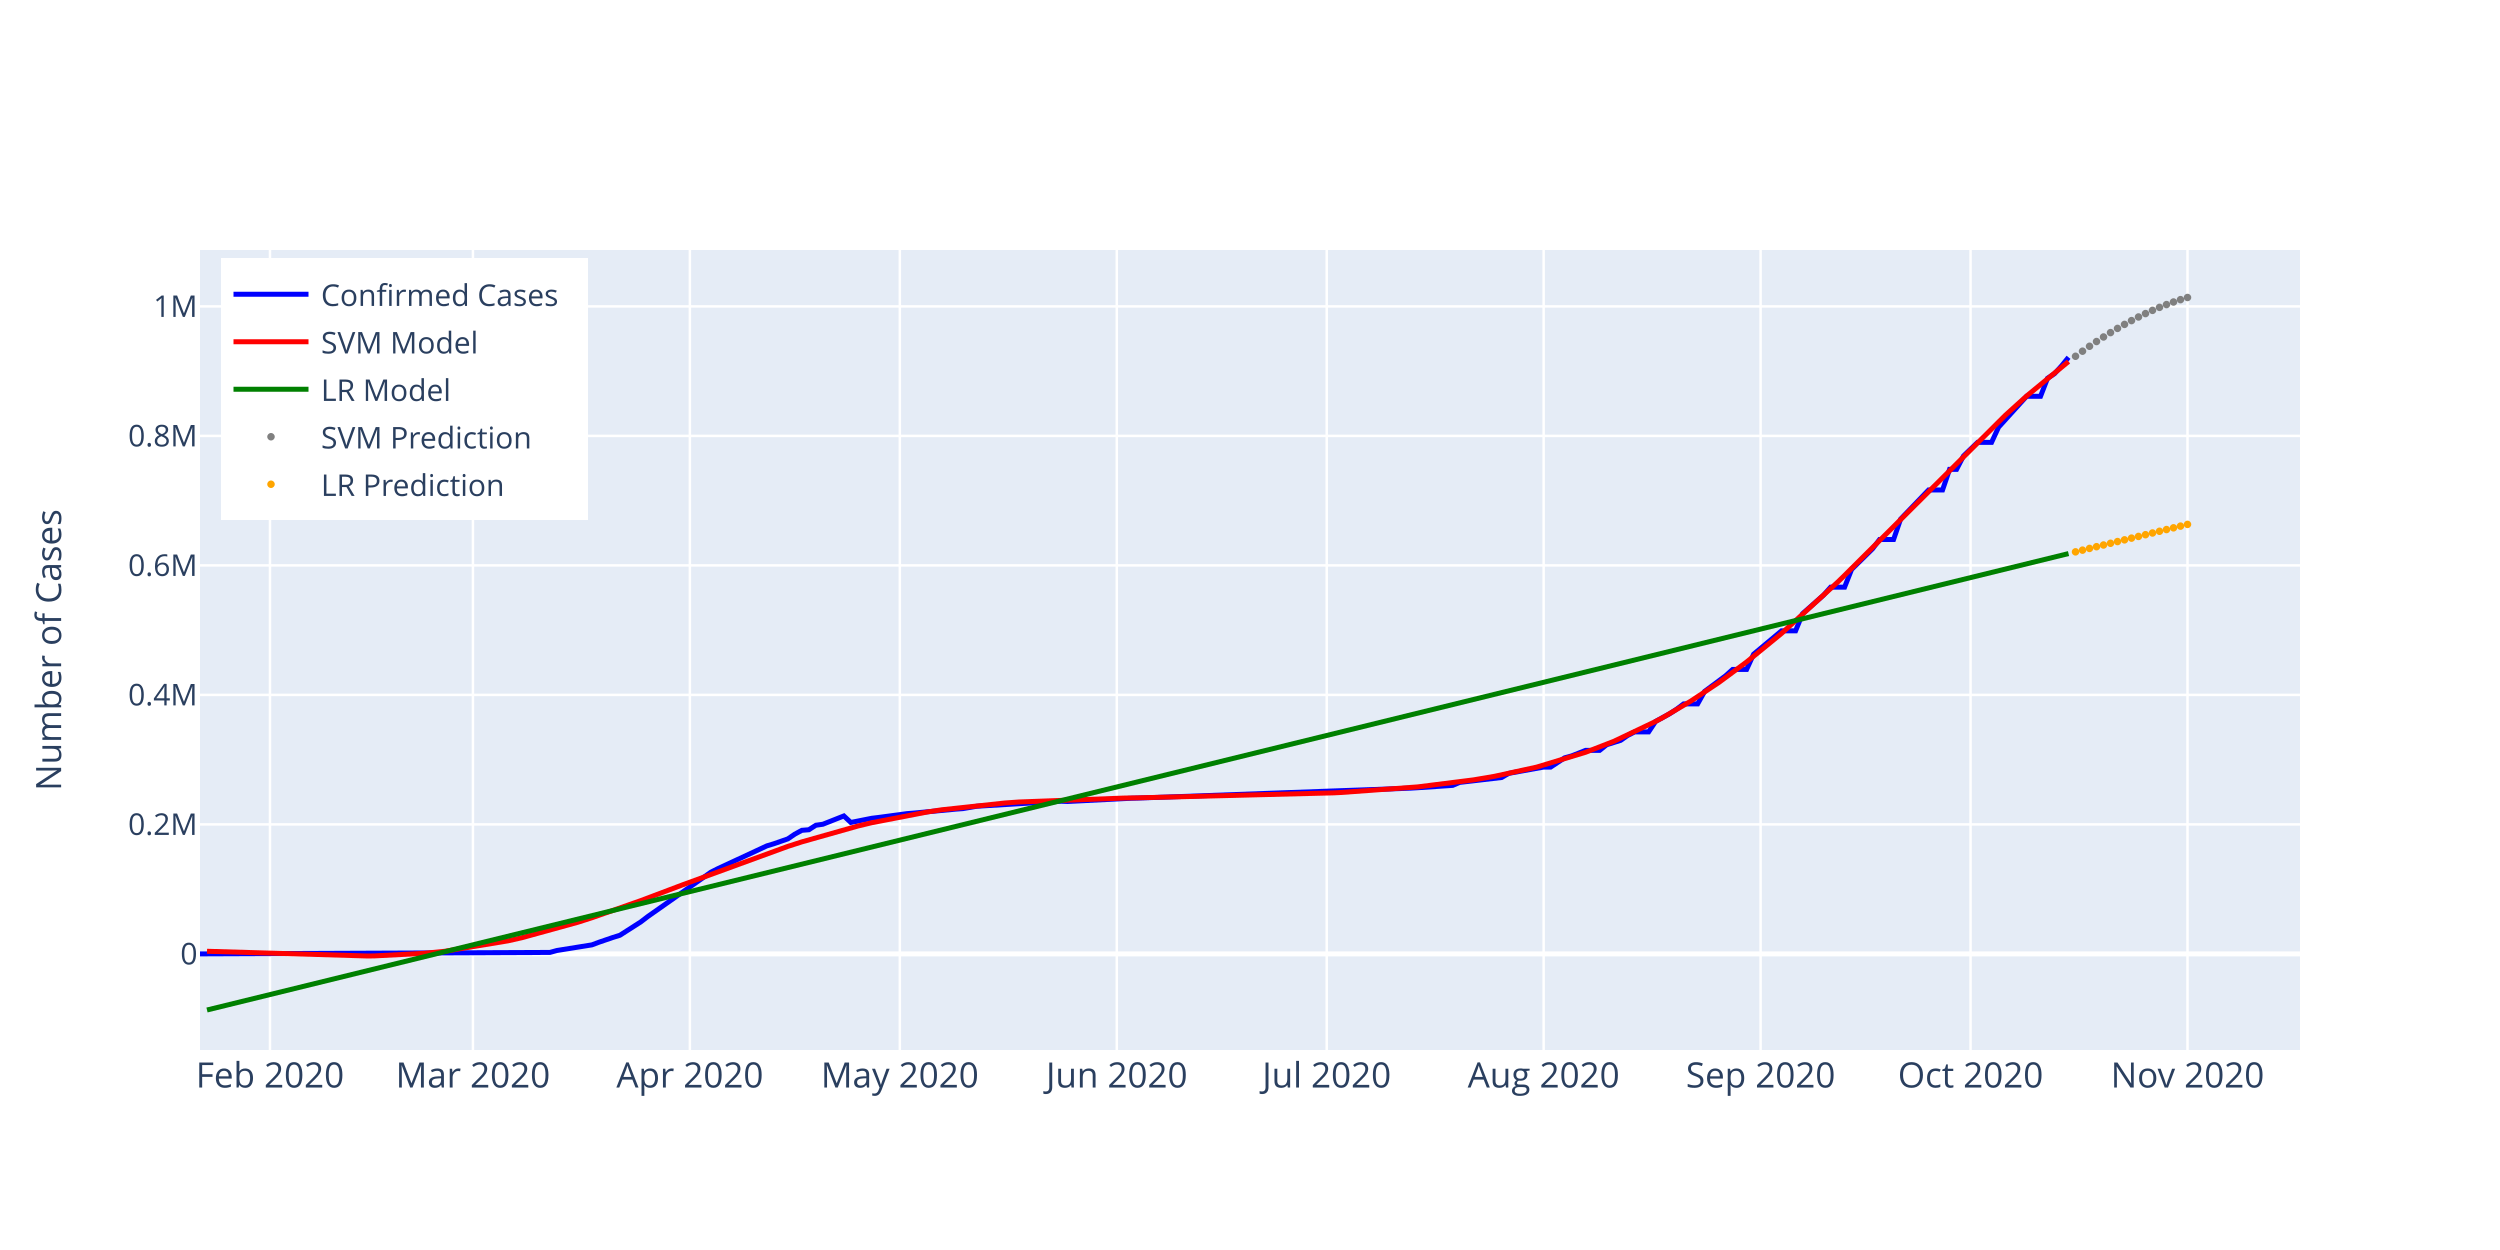
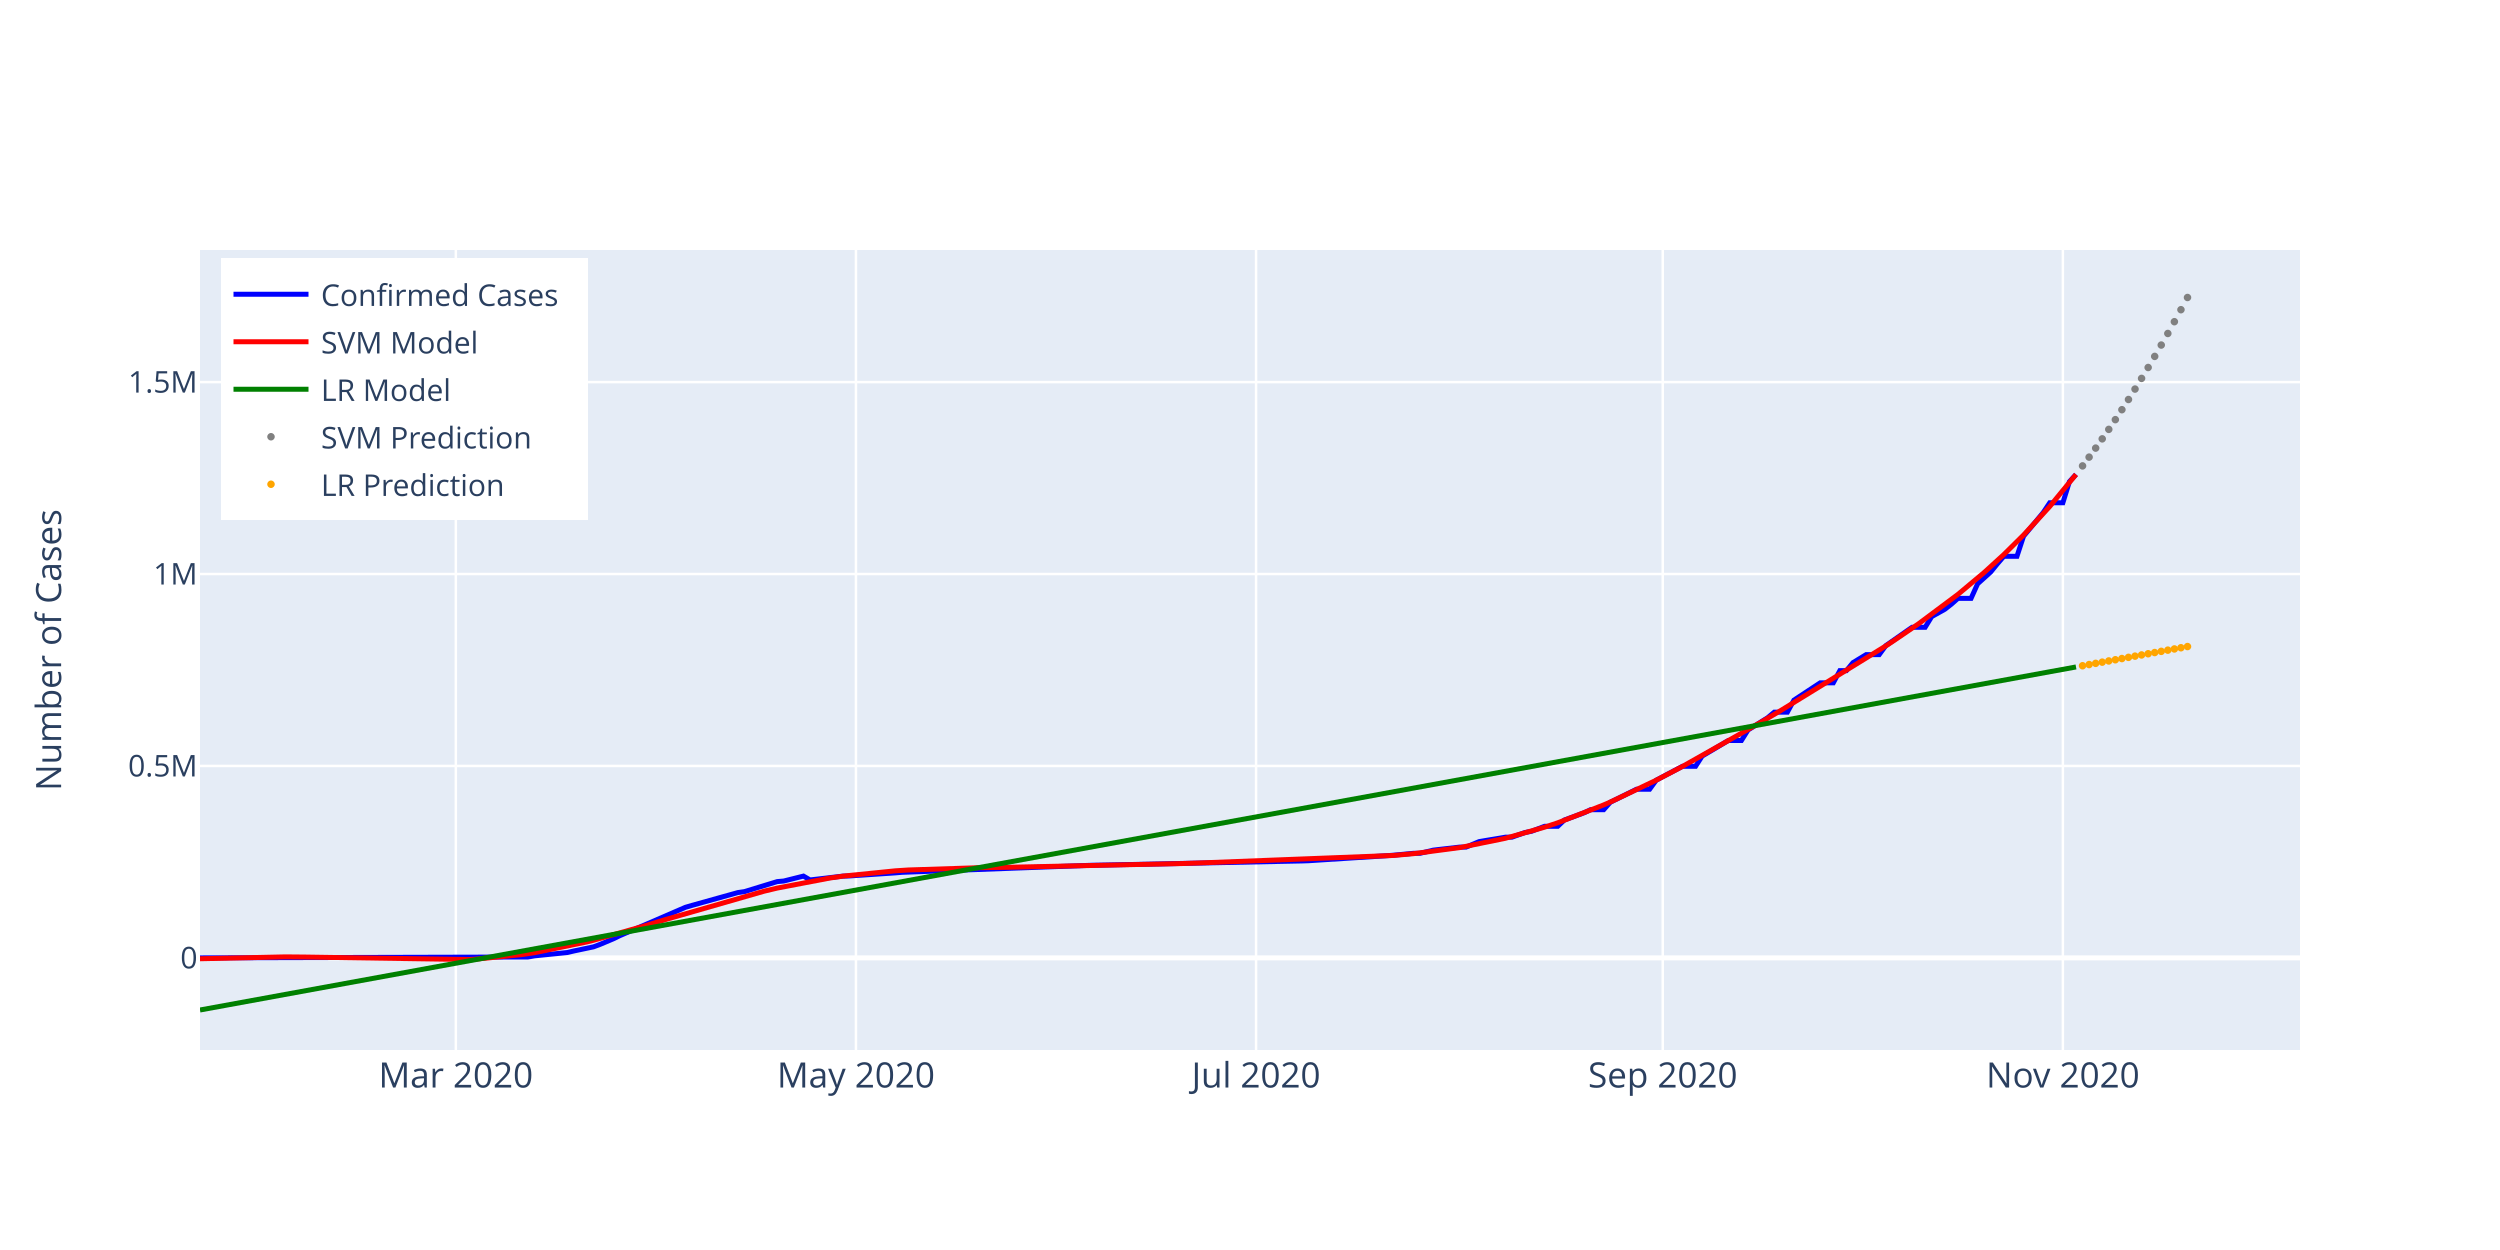
<svg xmlns="http://www.w3.org/2000/svg" class="main-svg" width="1000" height="500" style="" viewBox="0 0 1000 500">
  <rect x="0" y="0" width="1000" height="500" style="fill: rgb(255, 255, 255); fill-opacity: 1;" />
-   <defs id="defs-c9bdce">
+   <defs id="defs-6d60f4">
    <g class="clips">
-       <clipPath id="clipc9bdcexyplot" class="plotclip">
+       <clipPath id="clip6d60f4xyplot" class="plotclip">
        <rect width="840" height="320" />
      </clipPath>
-       <clipPath class="axesclip" id="clipc9bdcex">
+       <clipPath class="axesclip" id="clip6d60f4x">
        <rect x="80" y="0" width="840" height="500" />
      </clipPath>
-       <clipPath class="axesclip" id="clipc9bdcey">
+       <clipPath class="axesclip" id="clip6d60f4y">
        <rect x="0" y="100" width="1000" height="320" />
      </clipPath>
-       <clipPath class="axesclip" id="clipc9bdcexy">
+       <clipPath class="axesclip" id="clip6d60f4xy">
        <rect x="80" y="100" width="840" height="320" />
      </clipPath>
    </g>
    <g class="gradients" />
  </defs>
  <g class="bglayer">
    <rect class="bg" x="80" y="100" width="840" height="320" style="fill: rgb(229, 236, 246); fill-opacity: 1; stroke-width: 0;" />
  </g>
  <g class="layer-below">
    <g class="imagelayer" />
    <g class="shapelayer" />
  </g>
  <g class="cartesianlayer">
    <g class="subplot xy">
      <g class="layer-subplot">
        <g class="shapelayer" />
        <g class="imagelayer" />
      </g>
      <g class="gridlayer">
        <g class="x">
-           <path class="xgrid crisp" transform="translate(107.99,0)" d="M0,100v320" style="stroke: rgb(255, 255, 255); stroke-opacity: 1; stroke-width: 1px;" />
-           <path class="xgrid crisp" transform="translate(189.17,0)" d="M0,100v320" style="stroke: rgb(255, 255, 255); stroke-opacity: 1; stroke-width: 1px;" />
-           <path class="xgrid crisp" transform="translate(275.95,0)" d="M0,100v320" style="stroke: rgb(255, 255, 255); stroke-opacity: 1; stroke-width: 1px;" />
-           <path class="xgrid crisp" transform="translate(359.93,0)" d="M0,100v320" style="stroke: rgb(255, 255, 255); stroke-opacity: 1; stroke-width: 1px;" />
-           <path class="xgrid crisp" transform="translate(446.71,0)" d="M0,100v320" style="stroke: rgb(255, 255, 255); stroke-opacity: 1; stroke-width: 1px;" />
-           <path class="xgrid crisp" transform="translate(530.69,0)" d="M0,100v320" style="stroke: rgb(255, 255, 255); stroke-opacity: 1; stroke-width: 1px;" />
-           <path class="xgrid crisp" transform="translate(617.46,0)" d="M0,100v320" style="stroke: rgb(255, 255, 255); stroke-opacity: 1; stroke-width: 1px;" />
-           <path class="xgrid crisp" transform="translate(704.24,0)" d="M0,100v320" style="stroke: rgb(255, 255, 255); stroke-opacity: 1; stroke-width: 1px;" />
-           <path class="xgrid crisp" transform="translate(788.22,0)" d="M0,100v320" style="stroke: rgb(255, 255, 255); stroke-opacity: 1; stroke-width: 1px;" />
-           <path class="xgrid crisp" transform="translate(875,0)" d="M0,100v320" style="stroke: rgb(255, 255, 255); stroke-opacity: 1; stroke-width: 1px;" />
+           <path class="xgrid crisp" transform="translate(182.33,0)" d="M0,100v320" style="stroke: rgb(255, 255, 255); stroke-opacity: 1; stroke-width: 1px;" />
+           <path class="xgrid crisp" transform="translate(342.38,0)" d="M0,100v320" style="stroke: rgb(255, 255, 255); stroke-opacity: 1; stroke-width: 1px;" />
+           <path class="xgrid crisp" transform="translate(502.43,0)" d="M0,100v320" style="stroke: rgb(255, 255, 255); stroke-opacity: 1; stroke-width: 1px;" />
+           <path class="xgrid crisp" transform="translate(665.1,0)" d="M0,100v320" style="stroke: rgb(255, 255, 255); stroke-opacity: 1; stroke-width: 1px;" />
+           <path class="xgrid crisp" transform="translate(825.15,0)" d="M0,100v320" style="stroke: rgb(255, 255, 255); stroke-opacity: 1; stroke-width: 1px;" />
        </g>
        <g class="y">
-           <path class="ygrid crisp" transform="translate(0,329.76)" d="M80,0h840" style="stroke: rgb(255, 255, 255); stroke-opacity: 1; stroke-width: 1px;" />
-           <path class="ygrid crisp" transform="translate(0,277.96)" d="M80,0h840" style="stroke: rgb(255, 255, 255); stroke-opacity: 1; stroke-width: 1px;" />
-           <path class="ygrid crisp" transform="translate(0,226.16)" d="M80,0h840" style="stroke: rgb(255, 255, 255); stroke-opacity: 1; stroke-width: 1px;" />
-           <path class="ygrid crisp" transform="translate(0,174.36)" d="M80,0h840" style="stroke: rgb(255, 255, 255); stroke-opacity: 1; stroke-width: 1px;" />
-           <path class="ygrid crisp" transform="translate(0,122.56)" d="M80,0h840" style="stroke: rgb(255, 255, 255); stroke-opacity: 1; stroke-width: 1px;" />
+           <path class="ygrid crisp" transform="translate(0,306.38)" d="M80,0h840" style="stroke: rgb(255, 255, 255); stroke-opacity: 1; stroke-width: 1px;" />
+           <path class="ygrid crisp" transform="translate(0,229.61)" d="M80,0h840" style="stroke: rgb(255, 255, 255); stroke-opacity: 1; stroke-width: 1px;" />
+           <path class="ygrid crisp" transform="translate(0,152.84)" d="M80,0h840" style="stroke: rgb(255, 255, 255); stroke-opacity: 1; stroke-width: 1px;" />
        </g>
      </g>
      <g class="zerolinelayer">
-         <path class="yzl zl crisp" transform="translate(0,381.56)" d="M80,0h840" style="stroke: rgb(255, 255, 255); stroke-opacity: 1; stroke-width: 2px;" />
+         <path class="yzl zl crisp" transform="translate(0,383.15)" d="M80,0h840" style="stroke: rgb(255, 255, 255); stroke-opacity: 1; stroke-width: 2px;" />
      </g>
      <path class="xlines-below" />
      <path class="ylines-below" />
      <g class="overlines-below" />
      <g class="xaxislayer-below" />
      <g class="yaxislayer-below" />
      <g class="overaxes-below" />
-       <g class="plot" transform="translate(80, 100)" clip-path="url('#clipc9bdcexyplot')">
+       <g class="plot" transform="translate(80, 100)" clip-path="url('#clip6d60f4xyplot')">
        <g class="scatterlayer mlayer">
-           <g class="trace scatter trace9d0dba" style="stroke-miterlimit: 2; opacity: 1;">
+           <g class="trace scatter traceef0167" style="stroke-miterlimit: 2; opacity: 1;">
            <g class="fills" />
            <g class="errorbars" />
            <g class="lines">
-               <path class="js-line" d="M0,281.56L139.96,280.97L142.76,280.2L156.76,277.95L159.56,276.9L165.16,274.98L167.96,274.11L176.36,268.73L179.15,266.59L204.35,248.88L207.15,247.46L226.74,238.35L229.54,237.5L235.14,235.55L237.94,233.65L240.74,232.13L243.54,231.9L246.34,230.1L249.14,229.7L257.54,226.38L260.33,228.98L268.73,227.31L271.53,226.97L282.73,225.46L285.53,225.23L302.32,223.65L305.12,223.45L310.72,222.5L313.52,222.33L344.31,220.49L347.11,220.59L372.31,219.31L375.11,219.23L484.28,215.26L487.08,215.09L501.07,214.15L503.87,212.96L520.67,211L523.47,209.35L537.46,206.83L540.26,206.83L545.86,203.13L548.66,202.36L554.26,200.14L557.06,200.14L559.86,200.14L562.66,197.9L568.26,196.14L571.06,194.19L573.86,192.77L576.65,192.77L579.45,192.77L582.25,188.55L587.85,185.5L590.65,183.68L593.45,181.57L596.25,181.57L599.05,181.57L601.85,176.55L610.25,170.31L613.05,167.78L618.64,167.78L621.44,161.68L632.64,152.32L635.44,152.32L638.24,152.32L641.04,145.44L649.44,138.03L652.24,134.88L657.83,134.88L660.63,127.78L669.03,119.51L671.83,115.79L677.43,115.79L680.23,107.65L691.43,95.99L694.23,95.99L697.02,95.99L699.82,87.76L702.62,87.76L705.42,82.34L711.02,76.96L713.82,76.96L716.62,76.96L719.42,70.88L730.62,58.53L733.42,58.53L736.21,58.53L739.01,51.31L741.81,49.47L744.61,46.37L747.41,42.92" style="vector-effect: non-scaling-stroke; fill: none; stroke: rgb(0, 0, 255); stroke-opacity: 1; stroke-width: 2px; opacity: 1;" />
+               <path class="js-line" d="M0,283.15L131.19,282.8L133.81,282.34L146.93,281.01L149.55,280.39L157.43,278.73L160.05,277.75L165.3,275.54L167.92,274.27L194.16,262.93L196.78,262.16L215.15,257.03L217.77,256.65L230.89,252.64L233.51,252.41L241.39,250.44L244.01,251.98L257.13,250.45L259.75,250.38L278.12,249.15L280.74,248.93L356.83,246.1L359.46,246.06L440.79,244.38L443.42,244.29L474.9,242.27L477.52,242.07L485.4,241.32L488.02,241.32L493.27,240.06L495.89,239.75L503.76,238.85L506.39,238.85L511.63,236.65L514.26,236.2L522.13,234.88L524.75,234.88L530,233L532.62,232.51L537.87,230.51L540.5,230.51L543.12,230.51L545.74,228.01L553.61,225.12L556.24,223.87L561.49,223.87L564.11,220.9L574.6,215.7L577.23,215.7L579.85,215.7L582.48,212.08L592.97,206.53L595.59,206.53L598.22,206.53L600.84,202.45L611.34,196.19L613.96,196.19L616.58,196.19L619.21,191.99L627.08,187.08L629.7,184.87L634.95,184.87L637.57,180.05L648.07,173.14L650.69,173.14L653.32,173.14L655.94,168.26L658.56,168.26L661.19,165.05L666.44,161.86L669.06,161.86L671.68,161.86L674.31,158.26L684.8,150.93L687.43,150.93L690.05,150.93L692.67,146.65L697.92,143.72L700.54,141.68L703.17,139.35L705.79,139.35L708.42,139.35L711.04,133.53L716.29,128.79L718.91,125.57L721.53,122.52L724.16,122.52L726.78,122.52L729.41,114.51L737.28,105.03L739.9,101.1L745.15,101.1L747.77,92.65L750.4,89.78" style="vector-effect: non-scaling-stroke; fill: none; stroke: rgb(0, 0, 255); stroke-opacity: 1; stroke-width: 2px; opacity: 1;" />
            </g>
            <g class="points" />
            <g class="text" />
          </g>
-           <g class="trace scatter trace05c28a" style="stroke-miterlimit: 2; opacity: 1;">
+           <g class="trace scatter trace3c88c6" style="stroke-miterlimit: 2; opacity: 1;">
            <g class="fills" />
            <g class="errorbars" />
            <g class="lines">
-               <path class="js-line" d="M2.8,280.51L67.18,282.4L67.18,282.4L69.98,282.35L89.58,281.33L97.98,280.5L123.17,276.34L128.77,275.08L151.16,268.9L151.16,268.9L156.76,267.1L176.36,260.23L193.15,253.89L235.14,238.56L235.14,238.56L240.74,236.75L263.13,230.42L268.73,229.08L291.13,224.75L296.73,223.91L321.92,221.2L321.92,221.2L327.52,220.8L369.51,219.23L375.11,219.13L453.49,217.14L453.49,217.14L456.29,217L487.08,214.76L487.08,214.76L509.47,211.94L517.87,210.51L534.67,206.84L554.26,200.9L565.46,196.56L582.25,188.57L582.25,188.57L585.05,187.06L596.25,180.49L607.45,173.06L618.64,164.79L618.64,164.79L632.64,153.35L655.04,132.87L657.83,130.16L722.22,66.03L730.62,58.43L747.41,44.61" style="vector-effect: non-scaling-stroke; fill: none; stroke: rgb(255, 0, 0); stroke-opacity: 1; stroke-width: 2px; opacity: 1;" />
+               <path class="js-line" d="M0,283.5L34.11,282.75L34.11,282.75L41.98,282.82L107.57,283.81L110.2,283.67L128.56,281.86L133.81,281.07L154.8,276.76L157.43,276.1L178.42,270.19L186.29,267.79L225.64,256.48L230.89,255.23L251.88,251.22L257.13,250.46L278.12,248.33L283.37,247.99L312.23,247.06L322.72,246.93L393.56,245.39L393.56,245.39L398.81,245.22L477.52,242.17L477.52,242.17L485.4,241.47L503.76,239.06L522.13,235.32L537.87,230.86L543.12,229.11L561.49,221.96L564.11,220.82L582.48,212.08L592.97,206.59L624.46,188.82L632.33,184.19L674.31,158.38L676.93,156.66L687.43,149.51L703.17,137.76L713.66,129L721.53,121.82L729.41,114.03L739.9,102.58L750.4,89.78L750.4,89.78" style="vector-effect: non-scaling-stroke; fill: none; stroke: rgb(255, 0, 0); stroke-opacity: 1; stroke-width: 2px; opacity: 1;" />
            </g>
            <g class="points" />
            <g class="text" />
          </g>
-           <g class="trace scatter trace82ae85" style="stroke-miterlimit: 2; opacity: 1;">
+           <g class="trace scatter trace132dc5" style="stroke-miterlimit: 2; opacity: 1;">
            <g class="fills" />
            <g class="errorbars" />
            <g class="lines">
-               <path class="js-line" d="M2.8,304L747.41,121.43" style="vector-effect: non-scaling-stroke; fill: none; stroke: rgb(0, 128, 0); stroke-opacity: 1; stroke-width: 2px; opacity: 1;" />
+               <path class="js-line" d="M0,304L750.4,166.78L750.4,166.78" style="vector-effect: non-scaling-stroke; fill: none; stroke: rgb(0, 128, 0); stroke-opacity: 1; stroke-width: 2px; opacity: 1;" />
            </g>
            <g class="points" />
            <g class="text" />
          </g>
-           <g class="trace scatter trace899c7a" style="stroke-miterlimit: 2; opacity: 1;">
+           <g class="trace scatter trace6a8dbe" style="stroke-miterlimit: 2; opacity: 1;">
            <g class="fills" />
            <g class="errorbars" />
            <g class="lines" />
            <g class="points">
-               <path class="point" transform="translate(750.21,42.51)" d="M1.5,0A1.5,1.5 0 1,1 0,-1.5A1.5,1.5 0 0,1 1.5,0Z" style="opacity: 1; stroke-width: 0px; fill: rgb(128, 128, 128); fill-opacity: 1;" />
-               <path class="point" transform="translate(753.01,40.48)" d="M1.5,0A1.5,1.5 0 1,1 0,-1.5A1.5,1.5 0 0,1 1.5,0Z" style="opacity: 1; stroke-width: 0px; fill: rgb(128, 128, 128); fill-opacity: 1;" />
-               <path class="point" transform="translate(755.81,38.51)" d="M1.5,0A1.5,1.5 0 1,1 0,-1.5A1.5,1.5 0 0,1 1.5,0Z" style="opacity: 1; stroke-width: 0px; fill: rgb(128, 128, 128); fill-opacity: 1;" />
-               <path class="point" transform="translate(758.61,36.61)" d="M1.5,0A1.5,1.5 0 1,1 0,-1.5A1.5,1.5 0 0,1 1.5,0Z" style="opacity: 1; stroke-width: 0px; fill: rgb(128, 128, 128); fill-opacity: 1;" />
-               <path class="point" transform="translate(761.41,34.79)" d="M1.5,0A1.5,1.5 0 1,1 0,-1.5A1.5,1.5 0 0,1 1.5,0Z" style="opacity: 1; stroke-width: 0px; fill: rgb(128, 128, 128); fill-opacity: 1;" />
-               <path class="point" transform="translate(764.21,33.04)" d="M1.5,0A1.5,1.5 0 1,1 0,-1.5A1.5,1.5 0 0,1 1.5,0Z" style="opacity: 1; stroke-width: 0px; fill: rgb(128, 128, 128); fill-opacity: 1;" />
-               <path class="point" transform="translate(767.01,31.36)" d="M1.5,0A1.5,1.5 0 1,1 0,-1.5A1.5,1.5 0 0,1 1.5,0Z" style="opacity: 1; stroke-width: 0px; fill: rgb(128, 128, 128); fill-opacity: 1;" />
-               <path class="point" transform="translate(769.81,29.76)" d="M1.5,0A1.5,1.5 0 1,1 0,-1.5A1.5,1.5 0 0,1 1.5,0Z" style="opacity: 1; stroke-width: 0px; fill: rgb(128, 128, 128); fill-opacity: 1;" />
-               <path class="point" transform="translate(772.61,28.24)" d="M1.5,0A1.5,1.5 0 1,1 0,-1.5A1.5,1.5 0 0,1 1.5,0Z" style="opacity: 1; stroke-width: 0px; fill: rgb(128, 128, 128); fill-opacity: 1;" />
-               <path class="point" transform="translate(775.4,26.79)" d="M1.5,0A1.5,1.5 0 1,1 0,-1.5A1.5,1.5 0 0,1 1.5,0Z" style="opacity: 1; stroke-width: 0px; fill: rgb(128, 128, 128); fill-opacity: 1;" />
-               <path class="point" transform="translate(778.2,25.43)" d="M1.5,0A1.5,1.5 0 1,1 0,-1.5A1.5,1.5 0 0,1 1.5,0Z" style="opacity: 1; stroke-width: 0px; fill: rgb(128, 128, 128); fill-opacity: 1;" />
-               <path class="point" transform="translate(781,24.15)" d="M1.5,0A1.5,1.5 0 1,1 0,-1.5A1.5,1.5 0 0,1 1.5,0Z" style="opacity: 1; stroke-width: 0px; fill: rgb(128, 128, 128); fill-opacity: 1;" />
-               <path class="point" transform="translate(783.8,22.95)" d="M1.5,0A1.5,1.5 0 1,1 0,-1.5A1.5,1.5 0 0,1 1.5,0Z" style="opacity: 1; stroke-width: 0px; fill: rgb(128, 128, 128); fill-opacity: 1;" />
-               <path class="point" transform="translate(786.6,21.83)" d="M1.5,0A1.5,1.5 0 1,1 0,-1.5A1.5,1.5 0 0,1 1.5,0Z" style="opacity: 1; stroke-width: 0px; fill: rgb(128, 128, 128); fill-opacity: 1;" />
-               <path class="point" transform="translate(789.4,20.8)" d="M1.5,0A1.5,1.5 0 1,1 0,-1.5A1.5,1.5 0 0,1 1.5,0Z" style="opacity: 1; stroke-width: 0px; fill: rgb(128, 128, 128); fill-opacity: 1;" />
-               <path class="point" transform="translate(792.2,19.86)" d="M1.5,0A1.5,1.5 0 1,1 0,-1.5A1.5,1.5 0 0,1 1.5,0Z" style="opacity: 1; stroke-width: 0px; fill: rgb(128, 128, 128); fill-opacity: 1;" />
+               <path class="point" transform="translate(753.02,86.36)" d="M1.5,0A1.5,1.5 0 1,1 0,-1.5A1.5,1.5 0 0,1 1.5,0Z" style="opacity: 1; stroke-width: 0px; fill: rgb(128, 128, 128); fill-opacity: 1;" />
+               <path class="point" transform="translate(755.64,82.85)" d="M1.5,0A1.5,1.5 0 1,1 0,-1.5A1.5,1.5 0 0,1 1.5,0Z" style="opacity: 1; stroke-width: 0px; fill: rgb(128, 128, 128); fill-opacity: 1;" />
+               <path class="point" transform="translate(758.27,79.24)" d="M1.5,0A1.5,1.5 0 1,1 0,-1.5A1.5,1.5 0 0,1 1.5,0Z" style="opacity: 1; stroke-width: 0px; fill: rgb(128, 128, 128); fill-opacity: 1;" />
+               <path class="point" transform="translate(760.89,75.54)" d="M1.5,0A1.5,1.5 0 1,1 0,-1.5A1.5,1.5 0 0,1 1.5,0Z" style="opacity: 1; stroke-width: 0px; fill: rgb(128, 128, 128); fill-opacity: 1;" />
+               <path class="point" transform="translate(763.51,71.75)" d="M1.5,0A1.5,1.5 0 1,1 0,-1.5A1.5,1.5 0 0,1 1.5,0Z" style="opacity: 1; stroke-width: 0px; fill: rgb(128, 128, 128); fill-opacity: 1;" />
+               <path class="point" transform="translate(766.14,67.86)" d="M1.5,0A1.5,1.5 0 1,1 0,-1.5A1.5,1.5 0 0,1 1.5,0Z" style="opacity: 1; stroke-width: 0px; fill: rgb(128, 128, 128); fill-opacity: 1;" />
+               <path class="point" transform="translate(768.76,63.88)" d="M1.5,0A1.5,1.5 0 1,1 0,-1.5A1.5,1.5 0 0,1 1.5,0Z" style="opacity: 1; stroke-width: 0px; fill: rgb(128, 128, 128); fill-opacity: 1;" />
+               <path class="point" transform="translate(771.39,59.8)" d="M1.5,0A1.5,1.5 0 1,1 0,-1.5A1.5,1.5 0 0,1 1.5,0Z" style="opacity: 1; stroke-width: 0px; fill: rgb(128, 128, 128); fill-opacity: 1;" />
+               <path class="point" transform="translate(774.01,55.63)" d="M1.5,0A1.5,1.5 0 1,1 0,-1.5A1.5,1.5 0 0,1 1.5,0Z" style="opacity: 1; stroke-width: 0px; fill: rgb(128, 128, 128); fill-opacity: 1;" />
+               <path class="point" transform="translate(776.63,51.36)" d="M1.5,0A1.5,1.5 0 1,1 0,-1.5A1.5,1.5 0 0,1 1.5,0Z" style="opacity: 1; stroke-width: 0px; fill: rgb(128, 128, 128); fill-opacity: 1;" />
+               <path class="point" transform="translate(779.26,47)" d="M1.5,0A1.5,1.5 0 1,1 0,-1.5A1.5,1.5 0 0,1 1.5,0Z" style="opacity: 1; stroke-width: 0px; fill: rgb(128, 128, 128); fill-opacity: 1;" />
+               <path class="point" transform="translate(781.88,42.56)" d="M1.5,0A1.5,1.5 0 1,1 0,-1.5A1.5,1.5 0 0,1 1.5,0Z" style="opacity: 1; stroke-width: 0px; fill: rgb(128, 128, 128); fill-opacity: 1;" />
+               <path class="point" transform="translate(784.5,38.02)" d="M1.5,0A1.5,1.5 0 1,1 0,-1.5A1.5,1.5 0 0,1 1.5,0Z" style="opacity: 1; stroke-width: 0px; fill: rgb(128, 128, 128); fill-opacity: 1;" />
+               <path class="point" transform="translate(787.13,33.39)" d="M1.5,0A1.5,1.5 0 1,1 0,-1.5A1.5,1.5 0 0,1 1.5,0Z" style="opacity: 1; stroke-width: 0px; fill: rgb(128, 128, 128); fill-opacity: 1;" />
+               <path class="point" transform="translate(789.75,28.68)" d="M1.5,0A1.5,1.5 0 1,1 0,-1.5A1.5,1.5 0 0,1 1.5,0Z" style="opacity: 1; stroke-width: 0px; fill: rgb(128, 128, 128); fill-opacity: 1;" />
+               <path class="point" transform="translate(792.38,23.88)" d="M1.5,0A1.5,1.5 0 1,1 0,-1.5A1.5,1.5 0 0,1 1.5,0Z" style="opacity: 1; stroke-width: 0px; fill: rgb(128, 128, 128); fill-opacity: 1;" />
              <path class="point" transform="translate(795,19)" d="M1.5,0A1.5,1.5 0 1,1 0,-1.5A1.5,1.5 0 0,1 1.5,0Z" style="opacity: 1; stroke-width: 0px; fill: rgb(128, 128, 128); fill-opacity: 1;" />
            </g>
            <g class="text" />
          </g>
-           <g class="trace scatter tracee7c8b7" style="stroke-miterlimit: 2; opacity: 1;">
+           <g class="trace scatter trace4375c6" style="stroke-miterlimit: 2; opacity: 1;">
            <g class="fills" />
            <g class="errorbars" />
            <g class="lines" />
            <g class="points">
-               <path class="point" transform="translate(750.21,120.74)" d="M1.5,0A1.5,1.5 0 1,1 0,-1.5A1.5,1.5 0 0,1 1.5,0Z" style="opacity: 1; stroke-width: 0px; fill: rgb(255, 165, 0); fill-opacity: 1;" />
-               <path class="point" transform="translate(753.01,120.06)" d="M1.5,0A1.5,1.5 0 1,1 0,-1.5A1.5,1.5 0 0,1 1.5,0Z" style="opacity: 1; stroke-width: 0px; fill: rgb(255, 165, 0); fill-opacity: 1;" />
-               <path class="point" transform="translate(755.81,119.37)" d="M1.5,0A1.5,1.5 0 1,1 0,-1.5A1.5,1.5 0 0,1 1.5,0Z" style="opacity: 1; stroke-width: 0px; fill: rgb(255, 165, 0); fill-opacity: 1;" />
-               <path class="point" transform="translate(758.61,118.68)" d="M1.5,0A1.5,1.5 0 1,1 0,-1.5A1.5,1.5 0 0,1 1.5,0Z" style="opacity: 1; stroke-width: 0px; fill: rgb(255, 165, 0); fill-opacity: 1;" />
-               <path class="point" transform="translate(761.41,118)" d="M1.5,0A1.5,1.5 0 1,1 0,-1.5A1.5,1.5 0 0,1 1.5,0Z" style="opacity: 1; stroke-width: 0px; fill: rgb(255, 165, 0); fill-opacity: 1;" />
-               <path class="point" transform="translate(764.21,117.31)" d="M1.5,0A1.5,1.5 0 1,1 0,-1.5A1.5,1.5 0 0,1 1.5,0Z" style="opacity: 1; stroke-width: 0px; fill: rgb(255, 165, 0); fill-opacity: 1;" />
-               <path class="point" transform="translate(767.01,116.62)" d="M1.5,0A1.5,1.5 0 1,1 0,-1.5A1.5,1.5 0 0,1 1.5,0Z" style="opacity: 1; stroke-width: 0px; fill: rgb(255, 165, 0); fill-opacity: 1;" />
-               <path class="point" transform="translate(769.81,115.94)" d="M1.5,0A1.5,1.5 0 1,1 0,-1.5A1.5,1.5 0 0,1 1.5,0Z" style="opacity: 1; stroke-width: 0px; fill: rgb(255, 165, 0); fill-opacity: 1;" />
-               <path class="point" transform="translate(772.61,115.25)" d="M1.5,0A1.5,1.5 0 1,1 0,-1.5A1.5,1.5 0 0,1 1.5,0Z" style="opacity: 1; stroke-width: 0px; fill: rgb(255, 165, 0); fill-opacity: 1;" />
-               <path class="point" transform="translate(775.4,114.57)" d="M1.5,0A1.5,1.5 0 1,1 0,-1.5A1.5,1.5 0 0,1 1.5,0Z" style="opacity: 1; stroke-width: 0px; fill: rgb(255, 165, 0); fill-opacity: 1;" />
-               <path class="point" transform="translate(778.2,113.88)" d="M1.5,0A1.5,1.5 0 1,1 0,-1.5A1.5,1.5 0 0,1 1.5,0Z" style="opacity: 1; stroke-width: 0px; fill: rgb(255, 165, 0); fill-opacity: 1;" />
-               <path class="point" transform="translate(781,113.19)" d="M1.5,0A1.5,1.5 0 1,1 0,-1.5A1.5,1.5 0 0,1 1.5,0Z" style="opacity: 1; stroke-width: 0px; fill: rgb(255, 165, 0); fill-opacity: 1;" />
-               <path class="point" transform="translate(783.8,112.51)" d="M1.5,0A1.5,1.5 0 1,1 0,-1.5A1.5,1.5 0 0,1 1.5,0Z" style="opacity: 1; stroke-width: 0px; fill: rgb(255, 165, 0); fill-opacity: 1;" />
-               <path class="point" transform="translate(786.6,111.82)" d="M1.5,0A1.5,1.5 0 1,1 0,-1.5A1.5,1.5 0 0,1 1.5,0Z" style="opacity: 1; stroke-width: 0px; fill: rgb(255, 165, 0); fill-opacity: 1;" />
-               <path class="point" transform="translate(789.4,111.13)" d="M1.5,0A1.5,1.5 0 1,1 0,-1.5A1.5,1.5 0 0,1 1.5,0Z" style="opacity: 1; stroke-width: 0px; fill: rgb(255, 165, 0); fill-opacity: 1;" />
-               <path class="point" transform="translate(792.2,110.45)" d="M1.5,0A1.5,1.5 0 1,1 0,-1.5A1.5,1.5 0 0,1 1.5,0Z" style="opacity: 1; stroke-width: 0px; fill: rgb(255, 165, 0); fill-opacity: 1;" />
-               <path class="point" transform="translate(795,109.76)" d="M1.5,0A1.5,1.5 0 1,1 0,-1.5A1.5,1.5 0 0,1 1.5,0Z" style="opacity: 1; stroke-width: 0px; fill: rgb(255, 165, 0); fill-opacity: 1;" />
+               <path class="point" transform="translate(753.02,166.3)" d="M1.5,0A1.5,1.5 0 1,1 0,-1.5A1.5,1.5 0 0,1 1.5,0Z" style="opacity: 1; stroke-width: 0px; fill: rgb(255, 165, 0); fill-opacity: 1;" />
+               <path class="point" transform="translate(755.64,165.82)" d="M1.5,0A1.5,1.5 0 1,1 0,-1.5A1.5,1.5 0 0,1 1.5,0Z" style="opacity: 1; stroke-width: 0px; fill: rgb(255, 165, 0); fill-opacity: 1;" />
+               <path class="point" transform="translate(758.27,165.34)" d="M1.5,0A1.5,1.5 0 1,1 0,-1.5A1.5,1.5 0 0,1 1.5,0Z" style="opacity: 1; stroke-width: 0px; fill: rgb(255, 165, 0); fill-opacity: 1;" />
+               <path class="point" transform="translate(760.89,164.86)" d="M1.5,0A1.5,1.5 0 1,1 0,-1.5A1.5,1.5 0 0,1 1.5,0Z" style="opacity: 1; stroke-width: 0px; fill: rgb(255, 165, 0); fill-opacity: 1;" />
+               <path class="point" transform="translate(763.51,164.38)" d="M1.5,0A1.5,1.5 0 1,1 0,-1.5A1.5,1.5 0 0,1 1.5,0Z" style="opacity: 1; stroke-width: 0px; fill: rgb(255, 165, 0); fill-opacity: 1;" />
+               <path class="point" transform="translate(766.14,163.9)" d="M1.5,0A1.5,1.5 0 1,1 0,-1.5A1.5,1.5 0 0,1 1.5,0Z" style="opacity: 1; stroke-width: 0px; fill: rgb(255, 165, 0); fill-opacity: 1;" />
+               <path class="point" transform="translate(768.76,163.42)" d="M1.5,0A1.5,1.5 0 1,1 0,-1.5A1.5,1.5 0 0,1 1.5,0Z" style="opacity: 1; stroke-width: 0px; fill: rgb(255, 165, 0); fill-opacity: 1;" />
+               <path class="point" transform="translate(771.39,162.94)" d="M1.5,0A1.5,1.5 0 1,1 0,-1.5A1.5,1.5 0 0,1 1.5,0Z" style="opacity: 1; stroke-width: 0px; fill: rgb(255, 165, 0); fill-opacity: 1;" />
+               <path class="point" transform="translate(774.01,162.46)" d="M1.5,0A1.5,1.5 0 1,1 0,-1.5A1.5,1.5 0 0,1 1.5,0Z" style="opacity: 1; stroke-width: 0px; fill: rgb(255, 165, 0); fill-opacity: 1;" />
+               <path class="point" transform="translate(776.63,161.98)" d="M1.5,0A1.5,1.5 0 1,1 0,-1.5A1.5,1.5 0 0,1 1.5,0Z" style="opacity: 1; stroke-width: 0px; fill: rgb(255, 165, 0); fill-opacity: 1;" />
+               <path class="point" transform="translate(779.26,161.5)" d="M1.5,0A1.5,1.5 0 1,1 0,-1.5A1.5,1.5 0 0,1 1.5,0Z" style="opacity: 1; stroke-width: 0px; fill: rgb(255, 165, 0); fill-opacity: 1;" />
+               <path class="point" transform="translate(781.88,161.02)" d="M1.5,0A1.5,1.5 0 1,1 0,-1.5A1.5,1.5 0 0,1 1.5,0Z" style="opacity: 1; stroke-width: 0px; fill: rgb(255, 165, 0); fill-opacity: 1;" />
+               <path class="point" transform="translate(784.5,160.54)" d="M1.5,0A1.5,1.5 0 1,1 0,-1.5A1.5,1.5 0 0,1 1.5,0Z" style="opacity: 1; stroke-width: 0px; fill: rgb(255, 165, 0); fill-opacity: 1;" />
+               <path class="point" transform="translate(787.13,160.06)" d="M1.5,0A1.5,1.5 0 1,1 0,-1.5A1.5,1.5 0 0,1 1.5,0Z" style="opacity: 1; stroke-width: 0px; fill: rgb(255, 165, 0); fill-opacity: 1;" />
+               <path class="point" transform="translate(789.75,159.58)" d="M1.5,0A1.5,1.5 0 1,1 0,-1.5A1.5,1.5 0 0,1 1.5,0Z" style="opacity: 1; stroke-width: 0px; fill: rgb(255, 165, 0); fill-opacity: 1;" />
+               <path class="point" transform="translate(792.38,159.1)" d="M1.5,0A1.5,1.5 0 1,1 0,-1.5A1.5,1.5 0 0,1 1.5,0Z" style="opacity: 1; stroke-width: 0px; fill: rgb(255, 165, 0); fill-opacity: 1;" />
+               <path class="point" transform="translate(795,158.62)" d="M1.5,0A1.5,1.5 0 1,1 0,-1.5A1.5,1.5 0 0,1 1.5,0Z" style="opacity: 1; stroke-width: 0px; fill: rgb(255, 165, 0); fill-opacity: 1;" />
            </g>
            <g class="text" />
          </g>
        </g>
      </g>
      <g class="overplot" />
      <path class="xlines-above crisp" style="fill: none;" d="M0,0" />
      <path class="ylines-above crisp" style="fill: none;" d="M0,0" />
      <g class="overlines-above" />
      <g class="xaxislayer-above">
        <g class="xtick">
-           <text text-anchor="middle" x="0" y="435" transform="translate(107.99,0)" style="font-family: 'Open Sans', verdana, arial, sans-serif; font-size: 14px; fill: rgb(42, 63, 95); fill-opacity: 1; white-space: pre;">Feb 2020</text>
-         </g>
-         <g class="xtick">
-           <text text-anchor="middle" x="0" y="435" transform="translate(189.17,0)" style="font-family: 'Open Sans', verdana, arial, sans-serif; font-size: 14px; fill: rgb(42, 63, 95); fill-opacity: 1; white-space: pre;">Mar 2020</text>
-         </g>
-         <g class="xtick">
-           <text text-anchor="middle" x="0" y="435" transform="translate(275.95,0)" style="font-family: 'Open Sans', verdana, arial, sans-serif; font-size: 14px; fill: rgb(42, 63, 95); fill-opacity: 1; white-space: pre;">Apr 2020</text>
-         </g>
-         <g class="xtick">
-           <text text-anchor="middle" x="0" y="435" transform="translate(359.93,0)" style="font-family: 'Open Sans', verdana, arial, sans-serif; font-size: 14px; fill: rgb(42, 63, 95); fill-opacity: 1; white-space: pre;">May 2020</text>
-         </g>
-         <g class="xtick">
-           <text text-anchor="middle" x="0" y="435" transform="translate(446.71,0)" style="font-family: 'Open Sans', verdana, arial, sans-serif; font-size: 14px; fill: rgb(42, 63, 95); fill-opacity: 1; white-space: pre;">Jun 2020</text>
-         </g>
-         <g class="xtick">
-           <text text-anchor="middle" x="0" y="435" transform="translate(530.69,0)" style="font-family: 'Open Sans', verdana, arial, sans-serif; font-size: 14px; fill: rgb(42, 63, 95); fill-opacity: 1; white-space: pre;">Jul 2020</text>
-         </g>
-         <g class="xtick">
-           <text text-anchor="middle" x="0" y="435" transform="translate(617.46,0)" style="font-family: 'Open Sans', verdana, arial, sans-serif; font-size: 14px; fill: rgb(42, 63, 95); fill-opacity: 1; white-space: pre;">Aug 2020</text>
-         </g>
-         <g class="xtick">
-           <text text-anchor="middle" x="0" y="435" transform="translate(704.24,0)" style="font-family: 'Open Sans', verdana, arial, sans-serif; font-size: 14px; fill: rgb(42, 63, 95); fill-opacity: 1; white-space: pre;">Sep 2020</text>
-         </g>
-         <g class="xtick">
-           <text text-anchor="middle" x="0" y="435" transform="translate(788.22,0)" style="font-family: 'Open Sans', verdana, arial, sans-serif; font-size: 14px; fill: rgb(42, 63, 95); fill-opacity: 1; white-space: pre;">Oct 2020</text>
-         </g>
-         <g class="xtick">
-           <text text-anchor="middle" x="0" y="435" transform="translate(875,0)" style="font-family: 'Open Sans', verdana, arial, sans-serif; font-size: 14px; fill: rgb(42, 63, 95); fill-opacity: 1; white-space: pre;">Nov 2020</text>
+           <text text-anchor="middle" x="0" y="435" transform="translate(182.33,0)" style="font-family: 'Open Sans', verdana, arial, sans-serif; font-size: 14px; fill: rgb(42, 63, 95); fill-opacity: 1; white-space: pre;">Mar 2020</text>
+         </g>
+         <g class="xtick">
+           <text text-anchor="middle" x="0" y="435" transform="translate(342.38,0)" style="font-family: 'Open Sans', verdana, arial, sans-serif; font-size: 14px; fill: rgb(42, 63, 95); fill-opacity: 1; white-space: pre;">May 2020</text>
+         </g>
+         <g class="xtick">
+           <text text-anchor="middle" x="0" y="435" transform="translate(502.43,0)" style="font-family: 'Open Sans', verdana, arial, sans-serif; font-size: 14px; fill: rgb(42, 63, 95); fill-opacity: 1; white-space: pre;">Jul 2020</text>
+         </g>
+         <g class="xtick">
+           <text text-anchor="middle" x="0" y="435" transform="translate(665.1,0)" style="font-family: 'Open Sans', verdana, arial, sans-serif; font-size: 14px; fill: rgb(42, 63, 95); fill-opacity: 1; white-space: pre;">Sep 2020</text>
+         </g>
+         <g class="xtick">
+           <text text-anchor="middle" x="0" y="435" transform="translate(825.15,0)" style="font-family: 'Open Sans', verdana, arial, sans-serif; font-size: 14px; fill: rgb(42, 63, 95); fill-opacity: 1; white-space: pre;">Nov 2020</text>
        </g>
      </g>
      <g class="yaxislayer-above">
        <g class="ytick">
-           <text text-anchor="end" x="79" y="4.2" transform="translate(0,381.56)" style="font-family: 'Open Sans', verdana, arial, sans-serif; font-size: 12px; fill: rgb(42, 63, 95); fill-opacity: 1; white-space: pre;">0</text>
-         </g>
-         <g class="ytick">
-           <text text-anchor="end" x="79" y="4.2" transform="translate(0,329.76)" style="font-family: 'Open Sans', verdana, arial, sans-serif; font-size: 12px; fill: rgb(42, 63, 95); fill-opacity: 1; white-space: pre;">0.2M</text>
-         </g>
-         <g class="ytick">
-           <text text-anchor="end" x="79" y="4.2" transform="translate(0,277.96)" style="font-family: 'Open Sans', verdana, arial, sans-serif; font-size: 12px; fill: rgb(42, 63, 95); fill-opacity: 1; white-space: pre;">0.4M</text>
-         </g>
-         <g class="ytick">
-           <text text-anchor="end" x="79" y="4.2" transform="translate(0,226.16)" style="font-family: 'Open Sans', verdana, arial, sans-serif; font-size: 12px; fill: rgb(42, 63, 95); fill-opacity: 1; white-space: pre;">0.6M</text>
-         </g>
-         <g class="ytick">
-           <text text-anchor="end" x="79" y="4.2" transform="translate(0,174.36)" style="font-family: 'Open Sans', verdana, arial, sans-serif; font-size: 12px; fill: rgb(42, 63, 95); fill-opacity: 1; white-space: pre;">0.8M</text>
-         </g>
-         <g class="ytick">
-           <text text-anchor="end" x="79" y="4.2" transform="translate(0,122.56)" style="font-family: 'Open Sans', verdana, arial, sans-serif; font-size: 12px; fill: rgb(42, 63, 95); fill-opacity: 1; white-space: pre;">1M</text>
+           <text text-anchor="end" x="79" y="4.2" transform="translate(0,383.15)" style="font-family: 'Open Sans', verdana, arial, sans-serif; font-size: 12px; fill: rgb(42, 63, 95); fill-opacity: 1; white-space: pre;">0</text>
+         </g>
+         <g class="ytick">
+           <text text-anchor="end" x="79" y="4.2" transform="translate(0,306.38)" style="font-family: 'Open Sans', verdana, arial, sans-serif; font-size: 12px; fill: rgb(42, 63, 95); fill-opacity: 1; white-space: pre;">0.5M</text>
+         </g>
+         <g class="ytick">
+           <text text-anchor="end" x="79" y="4.2" transform="translate(0,229.61)" style="font-family: 'Open Sans', verdana, arial, sans-serif; font-size: 12px; fill: rgb(42, 63, 95); fill-opacity: 1; white-space: pre;">1M</text>
+         </g>
+         <g class="ytick">
+           <text text-anchor="end" x="79" y="4.2" transform="translate(0,152.84)" style="font-family: 'Open Sans', verdana, arial, sans-serif; font-size: 12px; fill: rgb(42, 63, 95); fill-opacity: 1; white-space: pre;">1.5M</text>
        </g>
      </g>
      <g class="overaxes-above" />
    </g>
  </g>
  <g class="polarlayer" />
  <g class="ternarylayer" />
  <g class="geolayer" />
  <g class="funnelarealayer" />
  <g class="pielayer" />
  <g class="treemaplayer" />
  <g class="sunburstlayer" />
  <g class="glimages" />
-   <defs id="topdefs-c9bdce">
+   <defs id="topdefs-6d60f4">
    <g class="clips" />
-     <clipPath id="legendc9bdce">
+     <clipPath id="legend6d60f4">
      <rect width="147" height="105" x="0" y="0" />
    </clipPath>
  </defs>
  <g class="layer-above">
    <g class="imagelayer" />
    <g class="shapelayer" />
  </g>
  <g class="infolayer">
    <g class="legend" pointer-events="all" transform="translate(88.4, 103.2)">
      <rect class="bg" shape-rendering="crispEdges" style="stroke: rgb(68, 68, 68); stroke-opacity: 1; fill: rgb(255, 255, 255); fill-opacity: 1; stroke-width: 0px;" width="147" height="105" x="0" y="0" />
-       <g class="scrollbox" transform="translate(0, 0)" clip-path="url('#legendc9bdce')">
+       <g class="scrollbox" transform="translate(0, 0)" clip-path="url('#legend6d60f4')">
        <g class="groups">
          <g class="traces" style="opacity: 1;" transform="translate(0, 14.5)">
            <text class="legendtext" text-anchor="start" x="40" y="4.68" style="font-family: 'Open Sans', verdana, arial, sans-serif; font-size: 12px; fill: rgb(42, 63, 95); fill-opacity: 1; white-space: pre;">Confirmed Cases</text>
            <g class="layers" style="opacity: 1;">
              <g class="legendfill" />
              <g class="legendlines">
                <path class="js-line" d="M5,0h30" style="fill: none; stroke: rgb(0, 0, 255); stroke-opacity: 1; stroke-width: 2px;" />
              </g>
              <g class="legendsymbols">
                <g class="legendpoints" />
              </g>
            </g>
            <rect class="legendtoggle" pointer-events="all" x="0" y="-9.5" width="141.797" height="19" style="cursor: pointer; fill: rgb(0, 0, 0); fill-opacity: 0;" />
          </g>
          <g class="traces" style="opacity: 1;" transform="translate(0, 33.5)">
            <text class="legendtext" text-anchor="start" x="40" y="4.68" style="font-family: 'Open Sans', verdana, arial, sans-serif; font-size: 12px; fill: rgb(42, 63, 95); fill-opacity: 1; white-space: pre;">SVM Model</text>
            <g class="layers" style="opacity: 1;">
              <g class="legendfill" />
              <g class="legendlines">
                <path class="js-line" d="M5,0h30" style="fill: none; stroke: rgb(255, 0, 0); stroke-opacity: 1; stroke-width: 2px;" />
              </g>
              <g class="legendsymbols">
                <g class="legendpoints" />
              </g>
            </g>
            <rect class="legendtoggle" pointer-events="all" x="0" y="-9.5" width="141.797" height="19" style="cursor: pointer; fill: rgb(0, 0, 0); fill-opacity: 0;" />
          </g>
          <g class="traces" style="opacity: 1;" transform="translate(0, 52.5)">
            <text class="legendtext" text-anchor="start" x="40" y="4.68" style="font-family: 'Open Sans', verdana, arial, sans-serif; font-size: 12px; fill: rgb(42, 63, 95); fill-opacity: 1; white-space: pre;">LR Model</text>
            <g class="layers" style="opacity: 1;">
              <g class="legendfill" />
              <g class="legendlines">
                <path class="js-line" d="M5,0h30" style="fill: none; stroke: rgb(0, 128, 0); stroke-opacity: 1; stroke-width: 2px;" />
              </g>
              <g class="legendsymbols">
                <g class="legendpoints" />
              </g>
            </g>
            <rect class="legendtoggle" pointer-events="all" x="0" y="-9.5" width="141.797" height="19" style="cursor: pointer; fill: rgb(0, 0, 0); fill-opacity: 0;" />
          </g>
          <g class="traces" style="opacity: 1;" transform="translate(0, 71.5)">
            <text class="legendtext" text-anchor="start" x="40" y="4.68" style="font-family: 'Open Sans', verdana, arial, sans-serif; font-size: 12px; fill: rgb(42, 63, 95); fill-opacity: 1; white-space: pre;">SVM Prediction</text>
            <g class="layers" style="opacity: 1;">
              <g class="legendfill" />
              <g class="legendlines" />
              <g class="legendsymbols">
                <g class="legendpoints">
                  <path class="scatterpts" transform="translate(20,0)" d="M1.5,0A1.5,1.5 0 1,1 0,-1.5A1.5,1.5 0 0,1 1.5,0Z" style="opacity: 1; stroke-width: 0px; fill: rgb(128, 128, 128); fill-opacity: 1;" />
                </g>
              </g>
            </g>
            <rect class="legendtoggle" pointer-events="all" x="0" y="-9.5" width="141.797" height="19" style="cursor: pointer; fill: rgb(0, 0, 0); fill-opacity: 0;" />
          </g>
          <g class="traces" style="opacity: 1;" transform="translate(0, 90.5)">
            <text class="legendtext" text-anchor="start" x="40" y="4.68" style="font-family: 'Open Sans', verdana, arial, sans-serif; font-size: 12px; fill: rgb(42, 63, 95); fill-opacity: 1; white-space: pre;">LR Prediction</text>
            <g class="layers" style="opacity: 1;">
              <g class="legendfill" />
              <g class="legendlines" />
              <g class="legendsymbols">
                <g class="legendpoints">
                  <path class="scatterpts" transform="translate(20,0)" d="M1.5,0A1.5,1.5 0 1,1 0,-1.5A1.5,1.5 0 0,1 1.5,0Z" style="opacity: 1; stroke-width: 0px; fill: rgb(255, 165, 0); fill-opacity: 1;" />
                </g>
              </g>
            </g>
            <rect class="legendtoggle" pointer-events="all" x="0" y="-9.5" width="141.797" height="19" style="cursor: pointer; fill: rgb(0, 0, 0); fill-opacity: 0;" />
          </g>
        </g>
      </g>
      <rect class="scrollbar" rx="20" ry="3" width="0" height="0" style="fill: rgb(128, 139, 164); fill-opacity: 1;" x="0" y="0" />
    </g>
    <g class="g-gtitle" />
    <g class="g-xtitle" />
    <g class="g-ytitle">
      <text class="ytitle" transform="rotate(-90,24.45,260)" x="24.45" y="260" text-anchor="middle" style="font-family: 'Open Sans', verdana, arial, sans-serif; font-size: 14px; fill: rgb(42, 63, 95); opacity: 1; font-weight: normal; white-space: pre;">Number of Cases</text>
    </g>
  </g>
</svg>
